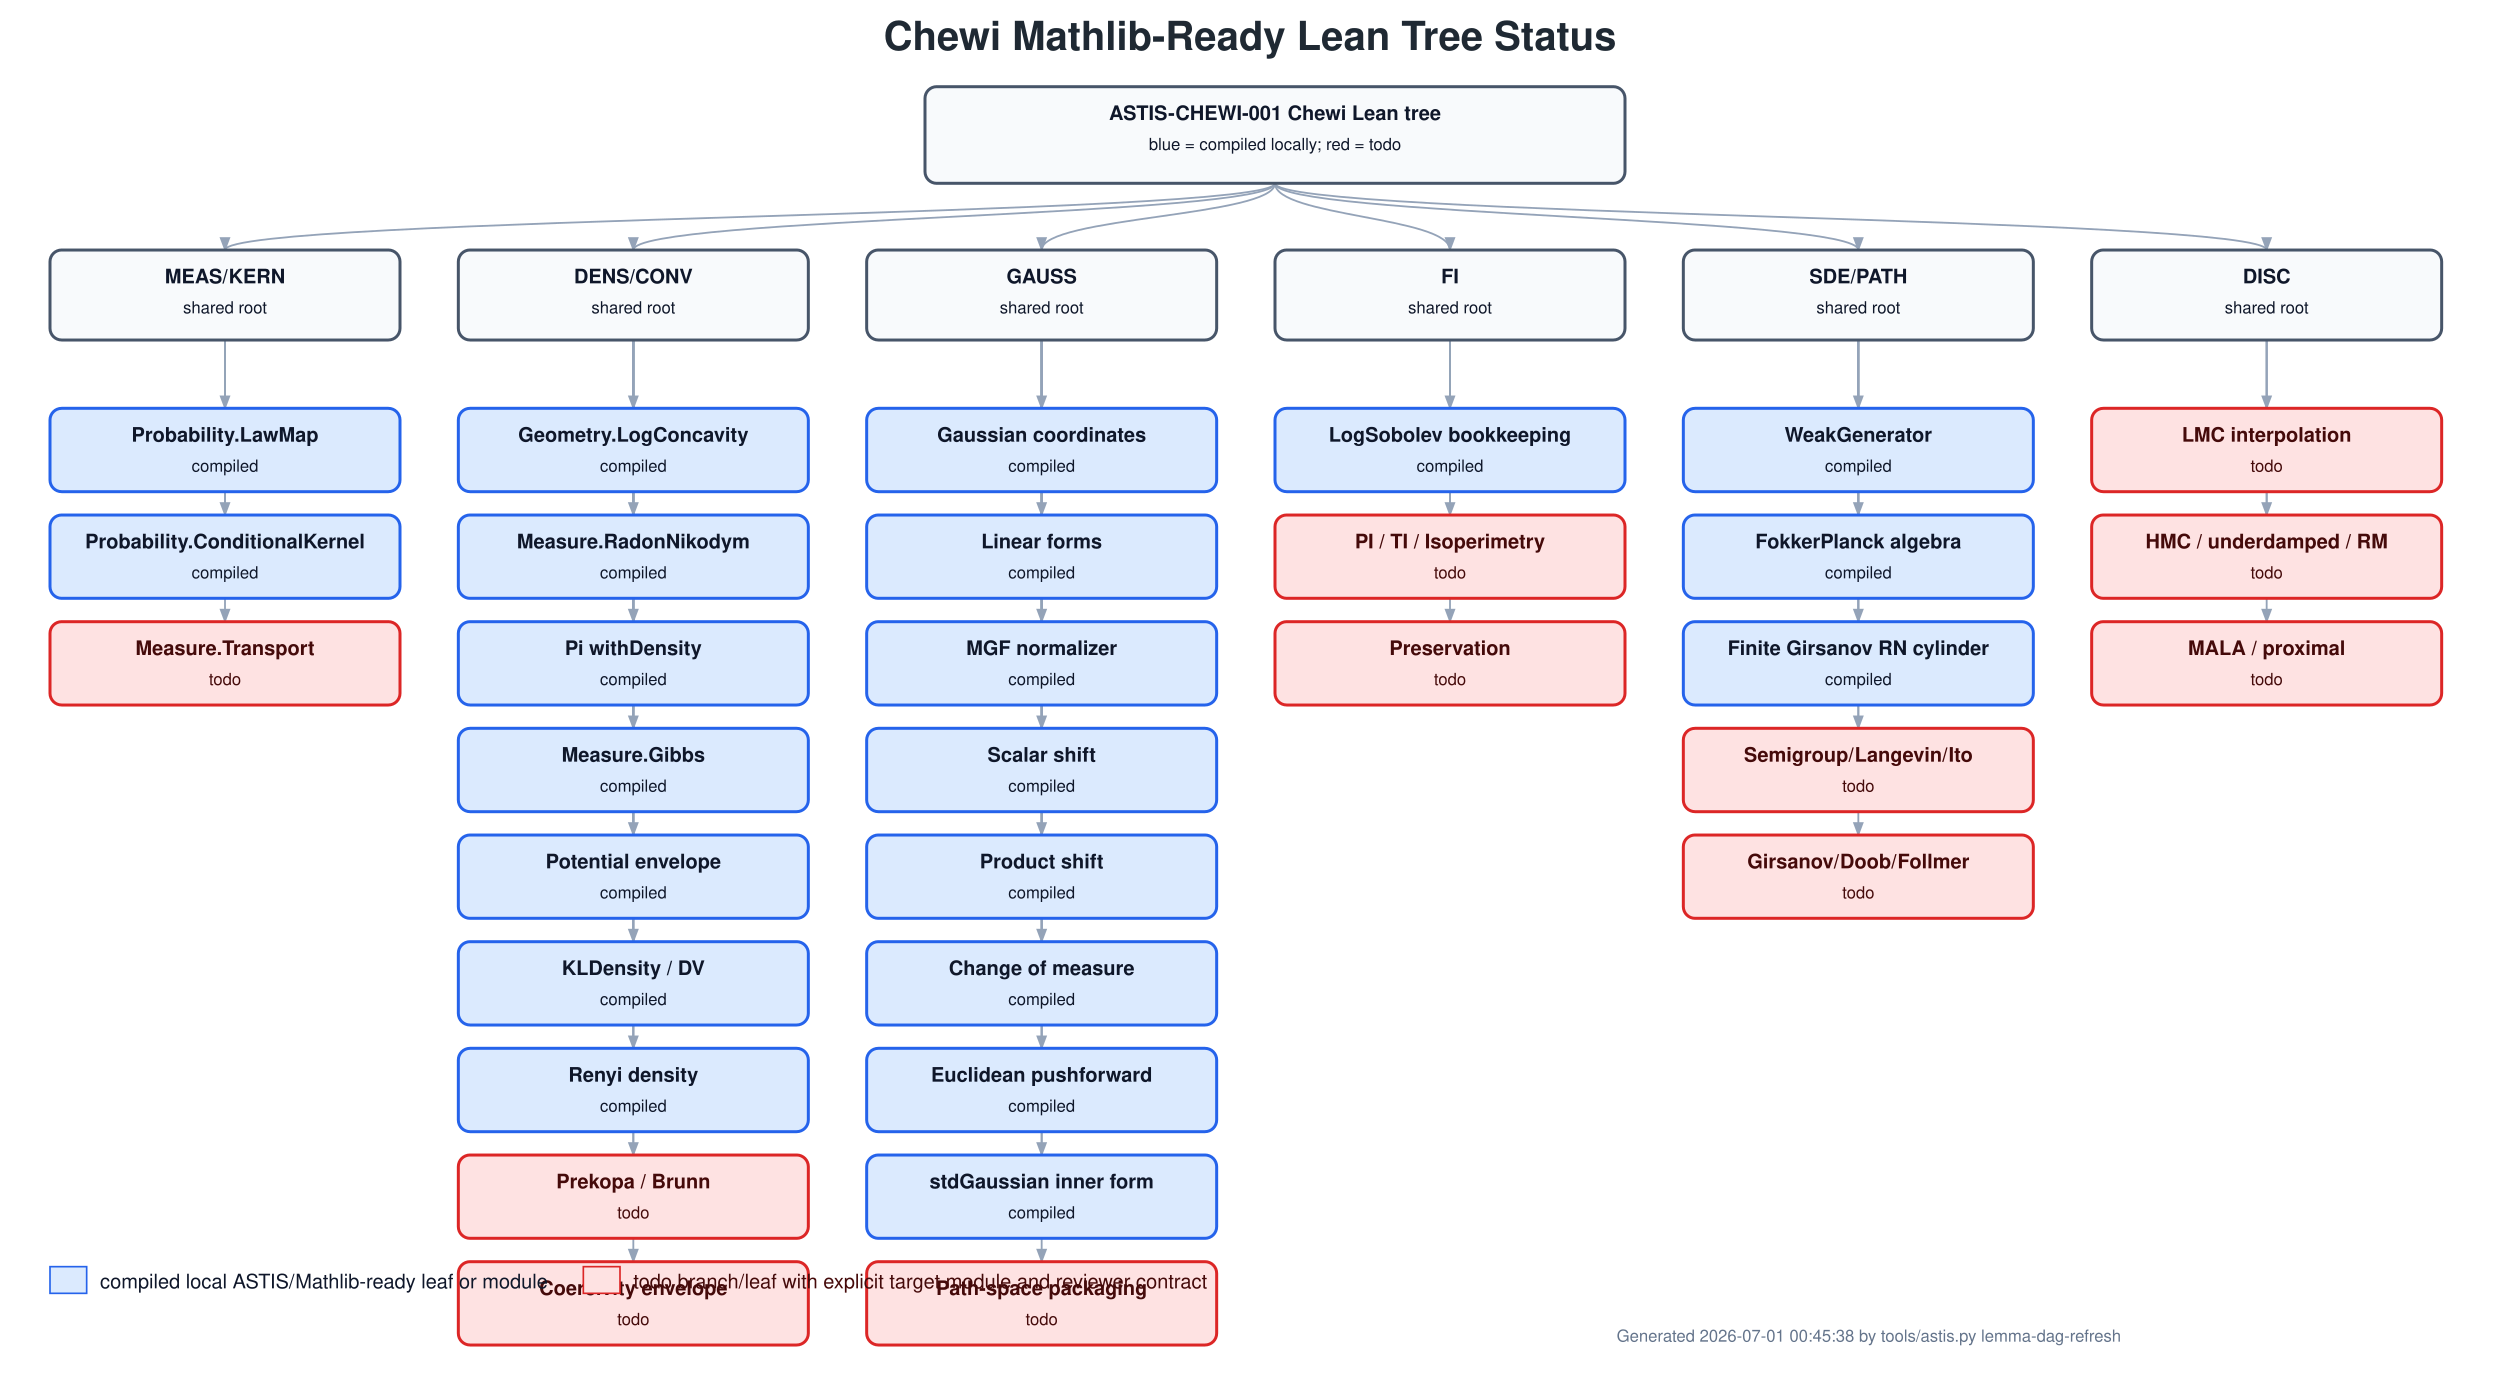
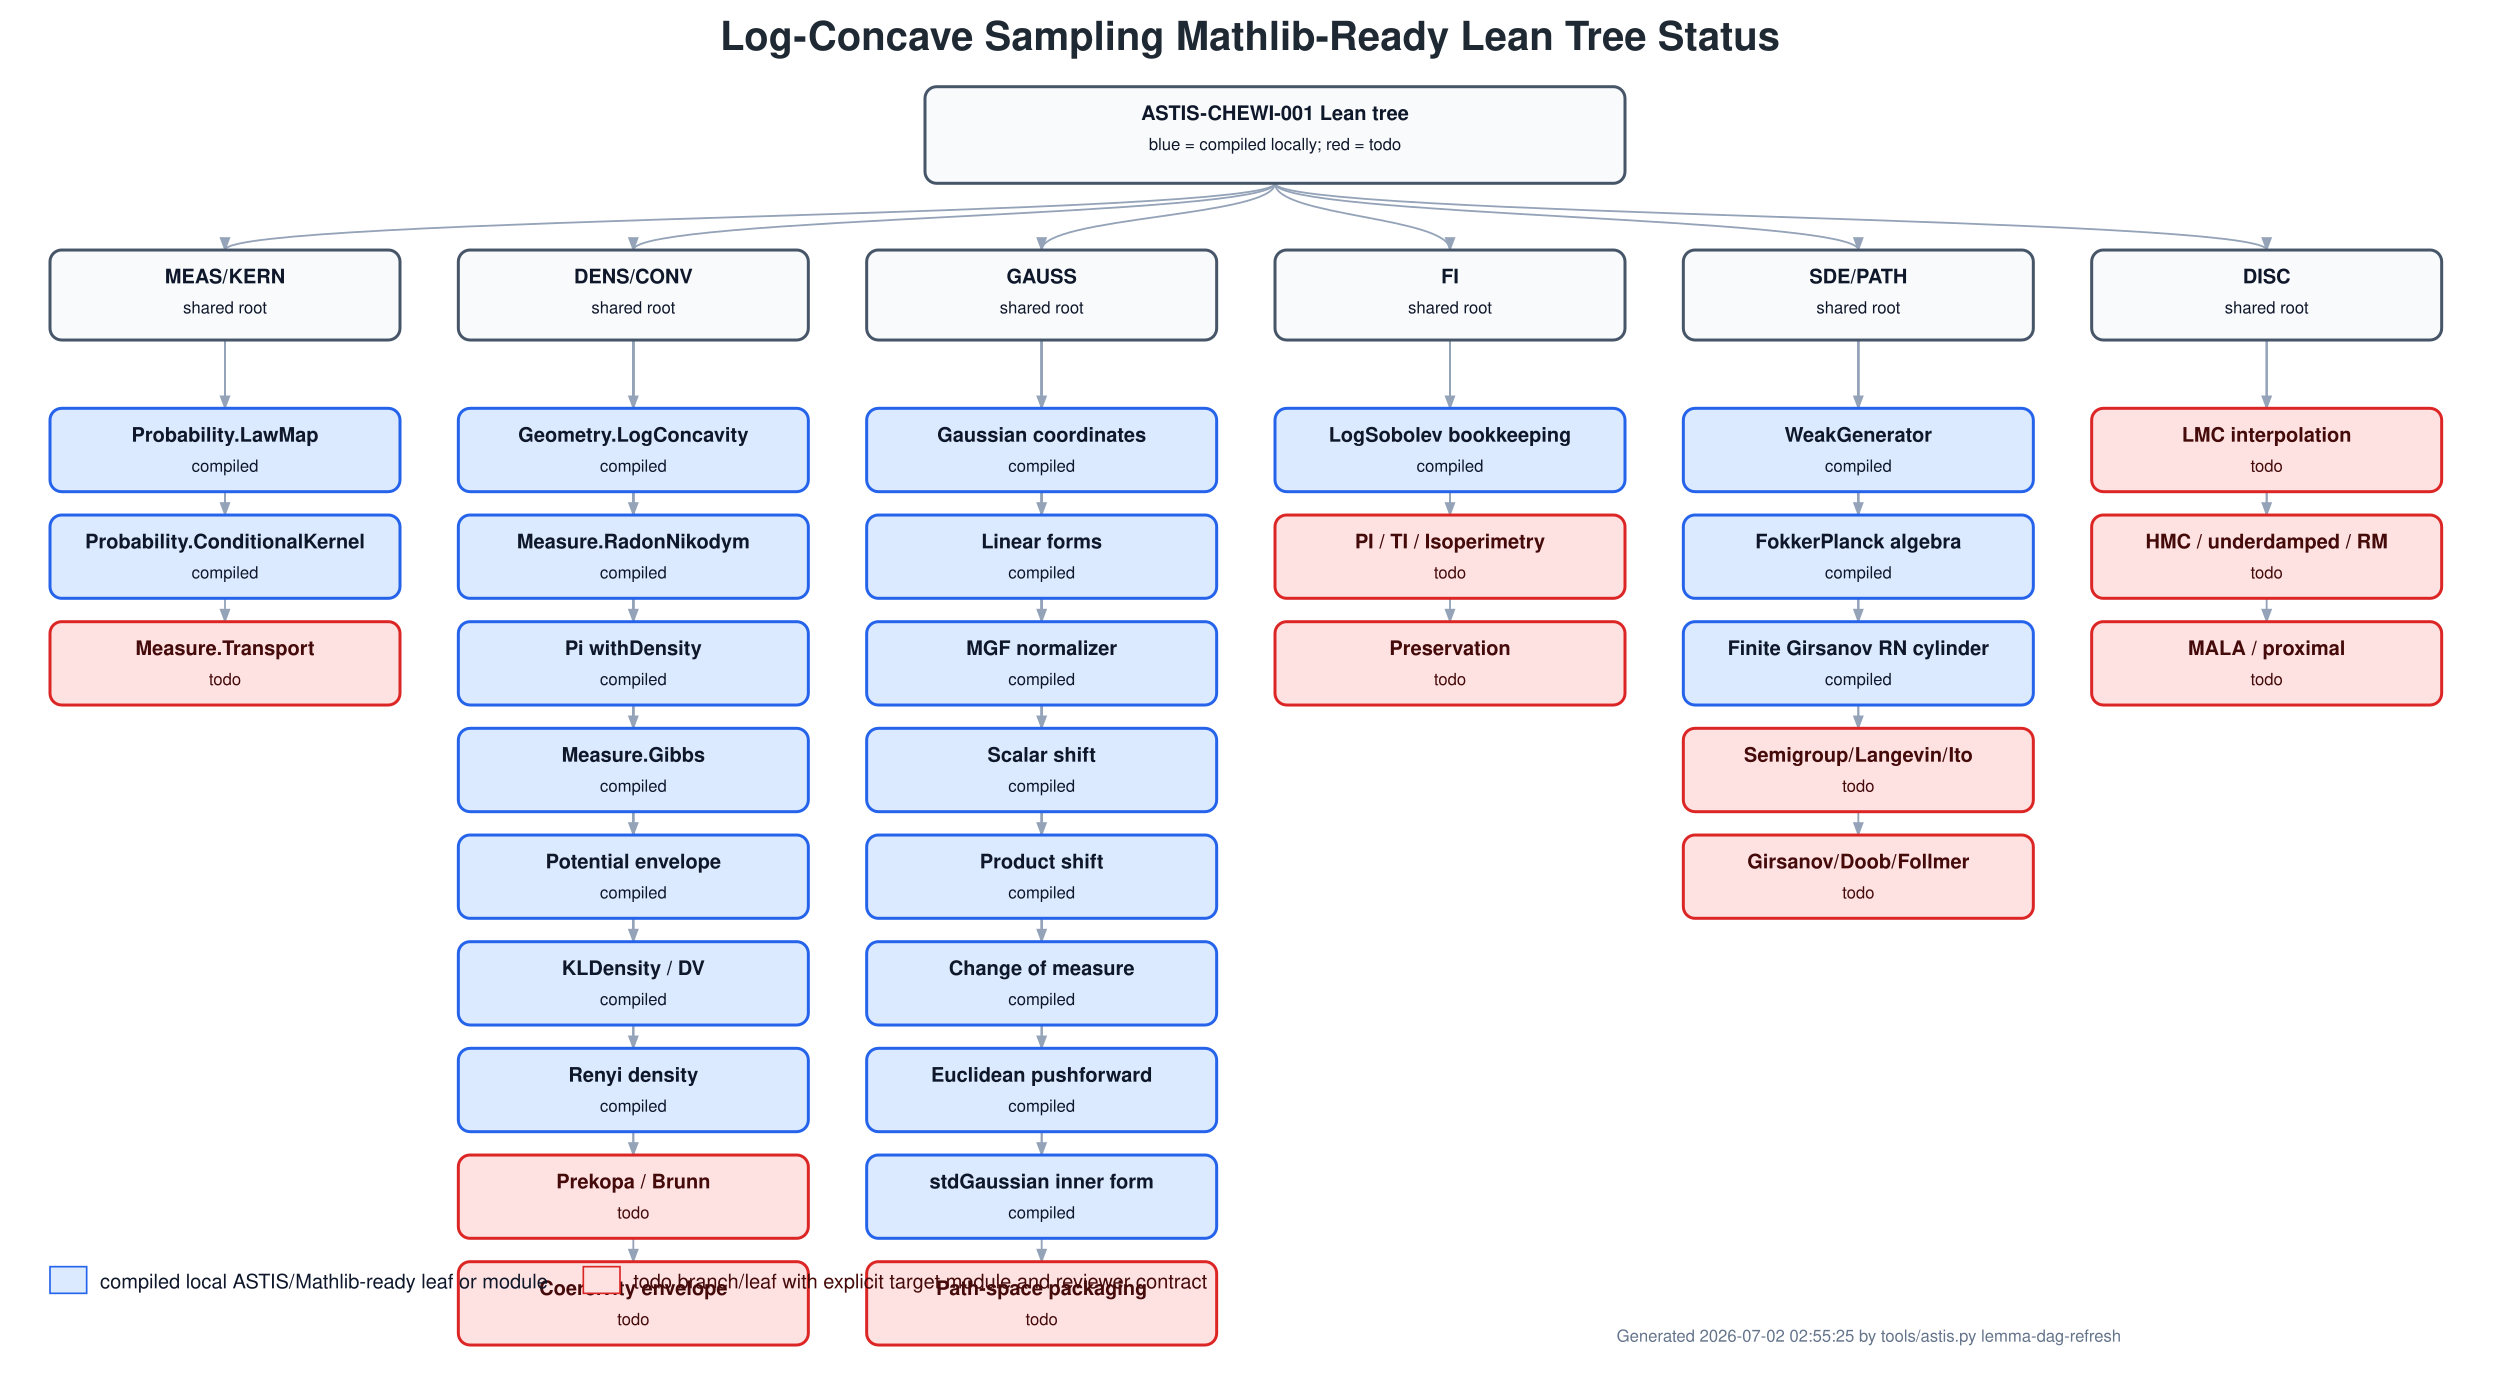
<svg xmlns="http://www.w3.org/2000/svg" width="1500" height="840" viewBox="0 0 1500 840">
  <defs>
    <marker id="arrowStatus" markerWidth="8" markerHeight="6" refX="7" refY="3" orient="auto">
      <polygon points="0 0, 8 3, 0 6" fill="#94a3b8" />
    </marker>
  </defs>
  <rect width="1500" height="840" fill="white" />
-   <text x="750" y="30" text-anchor="middle" font-family="Helvetica,Arial,sans-serif" font-size="24" font-weight="700" fill="#1f2933">Chewi Mathlib-Ready Lean Tree Status</text>
+   <text x="750" y="30" text-anchor="middle" font-family="Helvetica,Arial,sans-serif" font-size="24" font-weight="700" fill="#1f2933">Log-Concave Sampling Mathlib-Ready Lean Tree Status</text>
  <g id="edges">
    <path d="M 765.0 110.0 C 765.0 130.0, 135.0 130.0, 135.0 150.0" fill="none" stroke="#94a3b8" stroke-width="1.1" marker-end="url(#arrowStatus)" />
    <path d="M 135.0 204.0 C 135.0 224.5, 135.0 224.5, 135.0 245.0" fill="none" stroke="#94a3b8" stroke-width="1.1" marker-end="url(#arrowStatus)" />
    <path d="M 135.0 204.0 C 135.0 256.5, 135.0 256.5, 135.0 309.0" fill="none" stroke="#94a3b8" stroke-width="1.1" marker-end="url(#arrowStatus)" />
    <path d="M 135.0 204.0 C 135.0 288.5, 135.0 288.5, 135.0 373.0" fill="none" stroke="#94a3b8" stroke-width="1.1" marker-end="url(#arrowStatus)" />
    <path d="M 765.0 110.0 C 765.0 130.0, 380.0 130.0, 380.0 150.0" fill="none" stroke="#94a3b8" stroke-width="1.1" marker-end="url(#arrowStatus)" />
    <path d="M 380.0 204.0 C 380.0 224.5, 380.0 224.5, 380.0 245.0" fill="none" stroke="#94a3b8" stroke-width="1.1" marker-end="url(#arrowStatus)" />
    <path d="M 380.0 204.0 C 380.0 256.5, 380.0 256.5, 380.0 309.0" fill="none" stroke="#94a3b8" stroke-width="1.1" marker-end="url(#arrowStatus)" />
    <path d="M 380.0 204.0 C 380.0 288.5, 380.0 288.5, 380.0 373.0" fill="none" stroke="#94a3b8" stroke-width="1.1" marker-end="url(#arrowStatus)" />
    <path d="M 380.0 204.0 C 380.0 320.5, 380.0 320.5, 380.0 437.0" fill="none" stroke="#94a3b8" stroke-width="1.1" marker-end="url(#arrowStatus)" />
    <path d="M 380.0 204.0 C 380.0 352.5, 380.0 352.5, 380.0 501.0" fill="none" stroke="#94a3b8" stroke-width="1.1" marker-end="url(#arrowStatus)" />
    <path d="M 380.0 204.0 C 380.0 384.5, 380.0 384.5, 380.0 565.0" fill="none" stroke="#94a3b8" stroke-width="1.1" marker-end="url(#arrowStatus)" />
    <path d="M 380.0 204.0 C 380.0 416.5, 380.0 416.5, 380.0 629.0" fill="none" stroke="#94a3b8" stroke-width="1.1" marker-end="url(#arrowStatus)" />
    <path d="M 380.0 204.0 C 380.0 448.5, 380.0 448.5, 380.0 693.0" fill="none" stroke="#94a3b8" stroke-width="1.1" marker-end="url(#arrowStatus)" />
    <path d="M 380.0 204.0 C 380.0 480.5, 380.0 480.5, 380.0 757.0" fill="none" stroke="#94a3b8" stroke-width="1.1" marker-end="url(#arrowStatus)" />
    <path d="M 765.0 110.0 C 765.0 130.0, 625.0 130.0, 625.0 150.0" fill="none" stroke="#94a3b8" stroke-width="1.1" marker-end="url(#arrowStatus)" />
    <path d="M 625.0 204.0 C 625.0 224.5, 625.0 224.5, 625.0 245.0" fill="none" stroke="#94a3b8" stroke-width="1.1" marker-end="url(#arrowStatus)" />
    <path d="M 625.0 204.0 C 625.0 256.5, 625.0 256.5, 625.0 309.0" fill="none" stroke="#94a3b8" stroke-width="1.1" marker-end="url(#arrowStatus)" />
    <path d="M 625.0 204.0 C 625.0 288.5, 625.0 288.5, 625.0 373.0" fill="none" stroke="#94a3b8" stroke-width="1.1" marker-end="url(#arrowStatus)" />
    <path d="M 625.0 204.0 C 625.0 320.5, 625.0 320.5, 625.0 437.0" fill="none" stroke="#94a3b8" stroke-width="1.1" marker-end="url(#arrowStatus)" />
    <path d="M 625.0 204.0 C 625.0 352.5, 625.0 352.5, 625.0 501.0" fill="none" stroke="#94a3b8" stroke-width="1.1" marker-end="url(#arrowStatus)" />
    <path d="M 625.0 204.0 C 625.0 384.5, 625.0 384.5, 625.0 565.0" fill="none" stroke="#94a3b8" stroke-width="1.1" marker-end="url(#arrowStatus)" />
    <path d="M 625.0 204.0 C 625.0 416.5, 625.0 416.5, 625.0 629.0" fill="none" stroke="#94a3b8" stroke-width="1.1" marker-end="url(#arrowStatus)" />
    <path d="M 625.0 204.0 C 625.0 448.5, 625.0 448.5, 625.0 693.0" fill="none" stroke="#94a3b8" stroke-width="1.1" marker-end="url(#arrowStatus)" />
    <path d="M 625.0 204.0 C 625.0 480.5, 625.0 480.5, 625.0 757.0" fill="none" stroke="#94a3b8" stroke-width="1.1" marker-end="url(#arrowStatus)" />
    <path d="M 765.0 110.0 C 765.0 130.0, 870.0 130.0, 870.0 150.0" fill="none" stroke="#94a3b8" stroke-width="1.1" marker-end="url(#arrowStatus)" />
    <path d="M 870.0 204.0 C 870.0 224.5, 870.0 224.5, 870.0 245.0" fill="none" stroke="#94a3b8" stroke-width="1.1" marker-end="url(#arrowStatus)" />
    <path d="M 870.0 204.0 C 870.0 256.5, 870.0 256.5, 870.0 309.0" fill="none" stroke="#94a3b8" stroke-width="1.1" marker-end="url(#arrowStatus)" />
    <path d="M 870.0 204.0 C 870.0 288.5, 870.0 288.5, 870.0 373.0" fill="none" stroke="#94a3b8" stroke-width="1.1" marker-end="url(#arrowStatus)" />
    <path d="M 765.0 110.0 C 765.0 130.0, 1115.0 130.0, 1115.0 150.0" fill="none" stroke="#94a3b8" stroke-width="1.1" marker-end="url(#arrowStatus)" />
    <path d="M 1115.0 204.0 C 1115.0 224.5, 1115.0 224.5, 1115.0 245.0" fill="none" stroke="#94a3b8" stroke-width="1.1" marker-end="url(#arrowStatus)" />
    <path d="M 1115.0 204.0 C 1115.0 256.5, 1115.0 256.5, 1115.0 309.0" fill="none" stroke="#94a3b8" stroke-width="1.1" marker-end="url(#arrowStatus)" />
    <path d="M 1115.0 204.0 C 1115.0 288.5, 1115.0 288.5, 1115.0 373.0" fill="none" stroke="#94a3b8" stroke-width="1.1" marker-end="url(#arrowStatus)" />
    <path d="M 1115.0 204.0 C 1115.0 320.5, 1115.0 320.5, 1115.0 437.0" fill="none" stroke="#94a3b8" stroke-width="1.1" marker-end="url(#arrowStatus)" />
    <path d="M 1115.0 204.0 C 1115.0 352.5, 1115.0 352.5, 1115.0 501.0" fill="none" stroke="#94a3b8" stroke-width="1.1" marker-end="url(#arrowStatus)" />
    <path d="M 765.0 110.0 C 765.0 130.0, 1360.0 130.0, 1360.0 150.0" fill="none" stroke="#94a3b8" stroke-width="1.1" marker-end="url(#arrowStatus)" />
    <path d="M 1360.0 204.0 C 1360.0 224.5, 1360.0 224.5, 1360.0 245.0" fill="none" stroke="#94a3b8" stroke-width="1.1" marker-end="url(#arrowStatus)" />
    <path d="M 1360.0 204.0 C 1360.0 256.5, 1360.0 256.5, 1360.0 309.0" fill="none" stroke="#94a3b8" stroke-width="1.1" marker-end="url(#arrowStatus)" />
    <path d="M 1360.0 204.0 C 1360.0 288.5, 1360.0 288.5, 1360.0 373.0" fill="none" stroke="#94a3b8" stroke-width="1.1" marker-end="url(#arrowStatus)" />
  </g>
  <g id="nodes">
    <g id="root">
      <rect x="555" y="52" width="420" height="58" rx="7" fill="#f8fafc" stroke="#475569" stroke-width="1.8" />
-       <text x="765.0" y="72" text-anchor="middle" font-family="Helvetica,Arial,sans-serif" font-size="12" font-weight="700" fill="#0f172a">ASTIS-CHEWI-001 Chewi Lean tree</text>
+       <text x="765.0" y="72" text-anchor="middle" font-family="Helvetica,Arial,sans-serif" font-size="12" font-weight="700" fill="#0f172a">ASTIS-CHEWI-001 Lean tree</text>
      <text x="765.0" y="90" text-anchor="middle" font-family="Helvetica,Arial,sans-serif" font-size="10" fill="#0f172a">blue = compiled locally; red = todo</text>
    </g>
    <g id="MEAS-KERN">
      <rect x="30" y="150" width="210" height="54" rx="7" fill="#f8fafc" stroke="#475569" stroke-width="1.8" />
      <text x="135.0" y="170" text-anchor="middle" font-family="Helvetica,Arial,sans-serif" font-size="12" font-weight="700" fill="#0f172a">MEAS/KERN</text>
      <text x="135.0" y="188" text-anchor="middle" font-family="Helvetica,Arial,sans-serif" font-size="10" fill="#0f172a">shared root</text>
    </g>
    <g id="MEAS-KERN-Probability.LawMap">
      <rect x="30" y="245" width="210" height="50" rx="7" fill="#dbeafe" stroke="#2563eb" stroke-width="1.8" />
      <text x="135.0" y="265" text-anchor="middle" font-family="Helvetica,Arial,sans-serif" font-size="12" font-weight="700" fill="#0f172a">Probability.LawMap</text>
      <text x="135.0" y="283" text-anchor="middle" font-family="Helvetica,Arial,sans-serif" font-size="10" fill="#0f172a">compiled</text>
    </g>
    <g id="MEAS-KERN-Probability.ConditionalKernel">
      <rect x="30" y="309" width="210" height="50" rx="7" fill="#dbeafe" stroke="#2563eb" stroke-width="1.8" />
      <text x="135.0" y="329" text-anchor="middle" font-family="Helvetica,Arial,sans-serif" font-size="12" font-weight="700" fill="#0f172a">Probability.ConditionalKernel</text>
      <text x="135.0" y="347" text-anchor="middle" font-family="Helvetica,Arial,sans-serif" font-size="10" fill="#0f172a">compiled</text>
    </g>
    <g id="MEAS-KERN-Measure.Transport">
      <rect x="30" y="373" width="210" height="50" rx="7" fill="#fee2e2" stroke="#dc2626" stroke-width="1.8" />
      <text x="135.0" y="393" text-anchor="middle" font-family="Helvetica,Arial,sans-serif" font-size="12" font-weight="700" fill="#450a0a">Measure.Transport</text>
      <text x="135.0" y="411" text-anchor="middle" font-family="Helvetica,Arial,sans-serif" font-size="10" fill="#450a0a">todo</text>
    </g>
    <g id="DENS-CONV">
      <rect x="275" y="150" width="210" height="54" rx="7" fill="#f8fafc" stroke="#475569" stroke-width="1.8" />
      <text x="380.0" y="170" text-anchor="middle" font-family="Helvetica,Arial,sans-serif" font-size="12" font-weight="700" fill="#0f172a">DENS/CONV</text>
      <text x="380.0" y="188" text-anchor="middle" font-family="Helvetica,Arial,sans-serif" font-size="10" fill="#0f172a">shared root</text>
    </g>
    <g id="DENS-CONV-Geometry.LogConcavity">
      <rect x="275" y="245" width="210" height="50" rx="7" fill="#dbeafe" stroke="#2563eb" stroke-width="1.8" />
      <text x="380.0" y="265" text-anchor="middle" font-family="Helvetica,Arial,sans-serif" font-size="12" font-weight="700" fill="#0f172a">Geometry.LogConcavity</text>
      <text x="380.0" y="283" text-anchor="middle" font-family="Helvetica,Arial,sans-serif" font-size="10" fill="#0f172a">compiled</text>
    </g>
    <g id="DENS-CONV-Measure.RadonNikodym">
      <rect x="275" y="309" width="210" height="50" rx="7" fill="#dbeafe" stroke="#2563eb" stroke-width="1.8" />
      <text x="380.0" y="329" text-anchor="middle" font-family="Helvetica,Arial,sans-serif" font-size="12" font-weight="700" fill="#0f172a">Measure.RadonNikodym</text>
      <text x="380.0" y="347" text-anchor="middle" font-family="Helvetica,Arial,sans-serif" font-size="10" fill="#0f172a">compiled</text>
    </g>
    <g id="DENS-CONV-Pi-withDensity">
      <rect x="275" y="373" width="210" height="50" rx="7" fill="#dbeafe" stroke="#2563eb" stroke-width="1.8" />
      <text x="380.0" y="393" text-anchor="middle" font-family="Helvetica,Arial,sans-serif" font-size="12" font-weight="700" fill="#0f172a">Pi withDensity</text>
      <text x="380.0" y="411" text-anchor="middle" font-family="Helvetica,Arial,sans-serif" font-size="10" fill="#0f172a">compiled</text>
    </g>
    <g id="DENS-CONV-Measure.Gibbs">
      <rect x="275" y="437" width="210" height="50" rx="7" fill="#dbeafe" stroke="#2563eb" stroke-width="1.8" />
      <text x="380.0" y="457" text-anchor="middle" font-family="Helvetica,Arial,sans-serif" font-size="12" font-weight="700" fill="#0f172a">Measure.Gibbs</text>
      <text x="380.0" y="475" text-anchor="middle" font-family="Helvetica,Arial,sans-serif" font-size="10" fill="#0f172a">compiled</text>
    </g>
    <g id="DENS-CONV-Potential-envelope">
      <rect x="275" y="501" width="210" height="50" rx="7" fill="#dbeafe" stroke="#2563eb" stroke-width="1.8" />
      <text x="380.0" y="521" text-anchor="middle" font-family="Helvetica,Arial,sans-serif" font-size="12" font-weight="700" fill="#0f172a">Potential envelope</text>
      <text x="380.0" y="539" text-anchor="middle" font-family="Helvetica,Arial,sans-serif" font-size="10" fill="#0f172a">compiled</text>
    </g>
    <g id="DENS-CONV-KLDensity-DV">
      <rect x="275" y="565" width="210" height="50" rx="7" fill="#dbeafe" stroke="#2563eb" stroke-width="1.8" />
      <text x="380.0" y="585" text-anchor="middle" font-family="Helvetica,Arial,sans-serif" font-size="12" font-weight="700" fill="#0f172a">KLDensity / DV</text>
      <text x="380.0" y="603" text-anchor="middle" font-family="Helvetica,Arial,sans-serif" font-size="10" fill="#0f172a">compiled</text>
    </g>
    <g id="DENS-CONV-Renyi-density">
      <rect x="275" y="629" width="210" height="50" rx="7" fill="#dbeafe" stroke="#2563eb" stroke-width="1.8" />
      <text x="380.0" y="649" text-anchor="middle" font-family="Helvetica,Arial,sans-serif" font-size="12" font-weight="700" fill="#0f172a">Renyi density</text>
      <text x="380.0" y="667" text-anchor="middle" font-family="Helvetica,Arial,sans-serif" font-size="10" fill="#0f172a">compiled</text>
    </g>
    <g id="DENS-CONV-Prekopa-Brunn">
      <rect x="275" y="693" width="210" height="50" rx="7" fill="#fee2e2" stroke="#dc2626" stroke-width="1.8" />
      <text x="380.0" y="713" text-anchor="middle" font-family="Helvetica,Arial,sans-serif" font-size="12" font-weight="700" fill="#450a0a">Prekopa / Brunn</text>
      <text x="380.0" y="731" text-anchor="middle" font-family="Helvetica,Arial,sans-serif" font-size="10" fill="#450a0a">todo</text>
    </g>
    <g id="DENS-CONV-Coercivity-envelope">
      <rect x="275" y="757" width="210" height="50" rx="7" fill="#fee2e2" stroke="#dc2626" stroke-width="1.8" />
      <text x="380.0" y="777" text-anchor="middle" font-family="Helvetica,Arial,sans-serif" font-size="12" font-weight="700" fill="#450a0a">Coercivity envelope</text>
      <text x="380.0" y="795" text-anchor="middle" font-family="Helvetica,Arial,sans-serif" font-size="10" fill="#450a0a">todo</text>
    </g>
    <g id="GAUSS">
      <rect x="520" y="150" width="210" height="54" rx="7" fill="#f8fafc" stroke="#475569" stroke-width="1.8" />
      <text x="625.0" y="170" text-anchor="middle" font-family="Helvetica,Arial,sans-serif" font-size="12" font-weight="700" fill="#0f172a">GAUSS</text>
      <text x="625.0" y="188" text-anchor="middle" font-family="Helvetica,Arial,sans-serif" font-size="10" fill="#0f172a">shared root</text>
    </g>
    <g id="GAUSS-Gaussian-coordinates">
      <rect x="520" y="245" width="210" height="50" rx="7" fill="#dbeafe" stroke="#2563eb" stroke-width="1.8" />
      <text x="625.0" y="265" text-anchor="middle" font-family="Helvetica,Arial,sans-serif" font-size="12" font-weight="700" fill="#0f172a">Gaussian coordinates</text>
      <text x="625.0" y="283" text-anchor="middle" font-family="Helvetica,Arial,sans-serif" font-size="10" fill="#0f172a">compiled</text>
    </g>
    <g id="GAUSS-Linear-forms">
      <rect x="520" y="309" width="210" height="50" rx="7" fill="#dbeafe" stroke="#2563eb" stroke-width="1.8" />
      <text x="625.0" y="329" text-anchor="middle" font-family="Helvetica,Arial,sans-serif" font-size="12" font-weight="700" fill="#0f172a">Linear forms</text>
      <text x="625.0" y="347" text-anchor="middle" font-family="Helvetica,Arial,sans-serif" font-size="10" fill="#0f172a">compiled</text>
    </g>
    <g id="GAUSS-MGF-normalizer">
      <rect x="520" y="373" width="210" height="50" rx="7" fill="#dbeafe" stroke="#2563eb" stroke-width="1.8" />
      <text x="625.0" y="393" text-anchor="middle" font-family="Helvetica,Arial,sans-serif" font-size="12" font-weight="700" fill="#0f172a">MGF normalizer</text>
      <text x="625.0" y="411" text-anchor="middle" font-family="Helvetica,Arial,sans-serif" font-size="10" fill="#0f172a">compiled</text>
    </g>
    <g id="GAUSS-Scalar-shift">
      <rect x="520" y="437" width="210" height="50" rx="7" fill="#dbeafe" stroke="#2563eb" stroke-width="1.8" />
      <text x="625.0" y="457" text-anchor="middle" font-family="Helvetica,Arial,sans-serif" font-size="12" font-weight="700" fill="#0f172a">Scalar shift</text>
      <text x="625.0" y="475" text-anchor="middle" font-family="Helvetica,Arial,sans-serif" font-size="10" fill="#0f172a">compiled</text>
    </g>
    <g id="GAUSS-Product-shift">
      <rect x="520" y="501" width="210" height="50" rx="7" fill="#dbeafe" stroke="#2563eb" stroke-width="1.8" />
      <text x="625.0" y="521" text-anchor="middle" font-family="Helvetica,Arial,sans-serif" font-size="12" font-weight="700" fill="#0f172a">Product shift</text>
      <text x="625.0" y="539" text-anchor="middle" font-family="Helvetica,Arial,sans-serif" font-size="10" fill="#0f172a">compiled</text>
    </g>
    <g id="GAUSS-Change-of-measure">
      <rect x="520" y="565" width="210" height="50" rx="7" fill="#dbeafe" stroke="#2563eb" stroke-width="1.8" />
      <text x="625.0" y="585" text-anchor="middle" font-family="Helvetica,Arial,sans-serif" font-size="12" font-weight="700" fill="#0f172a">Change of measure</text>
      <text x="625.0" y="603" text-anchor="middle" font-family="Helvetica,Arial,sans-serif" font-size="10" fill="#0f172a">compiled</text>
    </g>
    <g id="GAUSS-Euclidean-pushforward">
      <rect x="520" y="629" width="210" height="50" rx="7" fill="#dbeafe" stroke="#2563eb" stroke-width="1.8" />
      <text x="625.0" y="649" text-anchor="middle" font-family="Helvetica,Arial,sans-serif" font-size="12" font-weight="700" fill="#0f172a">Euclidean pushforward</text>
      <text x="625.0" y="667" text-anchor="middle" font-family="Helvetica,Arial,sans-serif" font-size="10" fill="#0f172a">compiled</text>
    </g>
    <g id="GAUSS-stdGaussian-inner-form">
      <rect x="520" y="693" width="210" height="50" rx="7" fill="#dbeafe" stroke="#2563eb" stroke-width="1.8" />
      <text x="625.0" y="713" text-anchor="middle" font-family="Helvetica,Arial,sans-serif" font-size="12" font-weight="700" fill="#0f172a">stdGaussian inner form</text>
      <text x="625.0" y="731" text-anchor="middle" font-family="Helvetica,Arial,sans-serif" font-size="10" fill="#0f172a">compiled</text>
    </g>
    <g id="GAUSS-Path-space-packaging">
      <rect x="520" y="757" width="210" height="50" rx="7" fill="#fee2e2" stroke="#dc2626" stroke-width="1.8" />
      <text x="625.0" y="777" text-anchor="middle" font-family="Helvetica,Arial,sans-serif" font-size="12" font-weight="700" fill="#450a0a">Path-space packaging</text>
      <text x="625.0" y="795" text-anchor="middle" font-family="Helvetica,Arial,sans-serif" font-size="10" fill="#450a0a">todo</text>
    </g>
    <g id="FI">
      <rect x="765" y="150" width="210" height="54" rx="7" fill="#f8fafc" stroke="#475569" stroke-width="1.8" />
      <text x="870.0" y="170" text-anchor="middle" font-family="Helvetica,Arial,sans-serif" font-size="12" font-weight="700" fill="#0f172a">FI</text>
      <text x="870.0" y="188" text-anchor="middle" font-family="Helvetica,Arial,sans-serif" font-size="10" fill="#0f172a">shared root</text>
    </g>
    <g id="FI-LogSobolev-bookkeeping">
      <rect x="765" y="245" width="210" height="50" rx="7" fill="#dbeafe" stroke="#2563eb" stroke-width="1.8" />
      <text x="870.0" y="265" text-anchor="middle" font-family="Helvetica,Arial,sans-serif" font-size="12" font-weight="700" fill="#0f172a">LogSobolev bookkeeping</text>
      <text x="870.0" y="283" text-anchor="middle" font-family="Helvetica,Arial,sans-serif" font-size="10" fill="#0f172a">compiled</text>
    </g>
    <g id="FI-PI-TI-Isoperimetry">
      <rect x="765" y="309" width="210" height="50" rx="7" fill="#fee2e2" stroke="#dc2626" stroke-width="1.8" />
      <text x="870.0" y="329" text-anchor="middle" font-family="Helvetica,Arial,sans-serif" font-size="12" font-weight="700" fill="#450a0a">PI / TI / Isoperimetry</text>
      <text x="870.0" y="347" text-anchor="middle" font-family="Helvetica,Arial,sans-serif" font-size="10" fill="#450a0a">todo</text>
    </g>
    <g id="FI-Preservation">
      <rect x="765" y="373" width="210" height="50" rx="7" fill="#fee2e2" stroke="#dc2626" stroke-width="1.8" />
      <text x="870.0" y="393" text-anchor="middle" font-family="Helvetica,Arial,sans-serif" font-size="12" font-weight="700" fill="#450a0a">Preservation</text>
      <text x="870.0" y="411" text-anchor="middle" font-family="Helvetica,Arial,sans-serif" font-size="10" fill="#450a0a">todo</text>
    </g>
    <g id="SDE-PATH">
      <rect x="1010" y="150" width="210" height="54" rx="7" fill="#f8fafc" stroke="#475569" stroke-width="1.8" />
      <text x="1115.0" y="170" text-anchor="middle" font-family="Helvetica,Arial,sans-serif" font-size="12" font-weight="700" fill="#0f172a">SDE/PATH</text>
      <text x="1115.0" y="188" text-anchor="middle" font-family="Helvetica,Arial,sans-serif" font-size="10" fill="#0f172a">shared root</text>
    </g>
    <g id="SDE-PATH-WeakGenerator">
      <rect x="1010" y="245" width="210" height="50" rx="7" fill="#dbeafe" stroke="#2563eb" stroke-width="1.8" />
      <text x="1115.0" y="265" text-anchor="middle" font-family="Helvetica,Arial,sans-serif" font-size="12" font-weight="700" fill="#0f172a">WeakGenerator</text>
      <text x="1115.0" y="283" text-anchor="middle" font-family="Helvetica,Arial,sans-serif" font-size="10" fill="#0f172a">compiled</text>
    </g>
    <g id="SDE-PATH-FokkerPlanck-algebra">
      <rect x="1010" y="309" width="210" height="50" rx="7" fill="#dbeafe" stroke="#2563eb" stroke-width="1.8" />
      <text x="1115.0" y="329" text-anchor="middle" font-family="Helvetica,Arial,sans-serif" font-size="12" font-weight="700" fill="#0f172a">FokkerPlanck algebra</text>
      <text x="1115.0" y="347" text-anchor="middle" font-family="Helvetica,Arial,sans-serif" font-size="10" fill="#0f172a">compiled</text>
    </g>
    <g id="SDE-PATH-Finite-Girsanov-RN-cylinder">
      <rect x="1010" y="373" width="210" height="50" rx="7" fill="#dbeafe" stroke="#2563eb" stroke-width="1.8" />
      <text x="1115.0" y="393" text-anchor="middle" font-family="Helvetica,Arial,sans-serif" font-size="12" font-weight="700" fill="#0f172a">Finite Girsanov RN cylinder</text>
      <text x="1115.0" y="411" text-anchor="middle" font-family="Helvetica,Arial,sans-serif" font-size="10" fill="#0f172a">compiled</text>
    </g>
    <g id="SDE-PATH-Semigroup-Langevin-Ito">
      <rect x="1010" y="437" width="210" height="50" rx="7" fill="#fee2e2" stroke="#dc2626" stroke-width="1.8" />
      <text x="1115.0" y="457" text-anchor="middle" font-family="Helvetica,Arial,sans-serif" font-size="12" font-weight="700" fill="#450a0a">Semigroup/Langevin/Ito</text>
      <text x="1115.0" y="475" text-anchor="middle" font-family="Helvetica,Arial,sans-serif" font-size="10" fill="#450a0a">todo</text>
    </g>
    <g id="SDE-PATH-Girsanov-Doob-Follmer">
      <rect x="1010" y="501" width="210" height="50" rx="7" fill="#fee2e2" stroke="#dc2626" stroke-width="1.8" />
      <text x="1115.0" y="521" text-anchor="middle" font-family="Helvetica,Arial,sans-serif" font-size="12" font-weight="700" fill="#450a0a">Girsanov/Doob/Follmer</text>
      <text x="1115.0" y="539" text-anchor="middle" font-family="Helvetica,Arial,sans-serif" font-size="10" fill="#450a0a">todo</text>
    </g>
    <g id="DISC">
      <rect x="1255" y="150" width="210" height="54" rx="7" fill="#f8fafc" stroke="#475569" stroke-width="1.8" />
      <text x="1360.0" y="170" text-anchor="middle" font-family="Helvetica,Arial,sans-serif" font-size="12" font-weight="700" fill="#0f172a">DISC</text>
      <text x="1360.0" y="188" text-anchor="middle" font-family="Helvetica,Arial,sans-serif" font-size="10" fill="#0f172a">shared root</text>
    </g>
    <g id="DISC-LMC-interpolation">
      <rect x="1255" y="245" width="210" height="50" rx="7" fill="#fee2e2" stroke="#dc2626" stroke-width="1.8" />
      <text x="1360.0" y="265" text-anchor="middle" font-family="Helvetica,Arial,sans-serif" font-size="12" font-weight="700" fill="#450a0a">LMC interpolation</text>
      <text x="1360.0" y="283" text-anchor="middle" font-family="Helvetica,Arial,sans-serif" font-size="10" fill="#450a0a">todo</text>
    </g>
    <g id="DISC-HMC-underdamped-RM">
      <rect x="1255" y="309" width="210" height="50" rx="7" fill="#fee2e2" stroke="#dc2626" stroke-width="1.8" />
      <text x="1360.0" y="329" text-anchor="middle" font-family="Helvetica,Arial,sans-serif" font-size="12" font-weight="700" fill="#450a0a">HMC / underdamped / RM</text>
      <text x="1360.0" y="347" text-anchor="middle" font-family="Helvetica,Arial,sans-serif" font-size="10" fill="#450a0a">todo</text>
    </g>
    <g id="DISC-MALA-proximal">
      <rect x="1255" y="373" width="210" height="50" rx="7" fill="#fee2e2" stroke="#dc2626" stroke-width="1.8" />
      <text x="1360.0" y="393" text-anchor="middle" font-family="Helvetica,Arial,sans-serif" font-size="12" font-weight="700" fill="#450a0a">MALA / proximal</text>
      <text x="1360.0" y="411" text-anchor="middle" font-family="Helvetica,Arial,sans-serif" font-size="10" fill="#450a0a">todo</text>
    </g>
  </g>
  <rect x="30" y="760" width="22" height="16" fill="#dbeafe" stroke="#2563eb" />
  <text x="60" y="773" font-family="Helvetica,Arial,sans-serif" font-size="12" fill="#0f172a">compiled local ASTIS/Mathlib-ready leaf or module</text>
  <rect x="350" y="760" width="22" height="16" fill="#fee2e2" stroke="#dc2626" />
  <text x="380" y="773" font-family="Helvetica,Arial,sans-serif" font-size="12" fill="#450a0a">todo branch/leaf with explicit target module and reviewer contract</text>
-   <text x="970" y="805" font-family="Helvetica,Arial,sans-serif" font-size="10" fill="#64748b">Generated 2026-07-01 00:45:38 by tools/astis.py lemma-dag-refresh</text>
+   <text x="970" y="805" font-family="Helvetica,Arial,sans-serif" font-size="10" fill="#64748b">Generated 2026-07-02 02:55:25 by tools/astis.py lemma-dag-refresh</text>
</svg>
